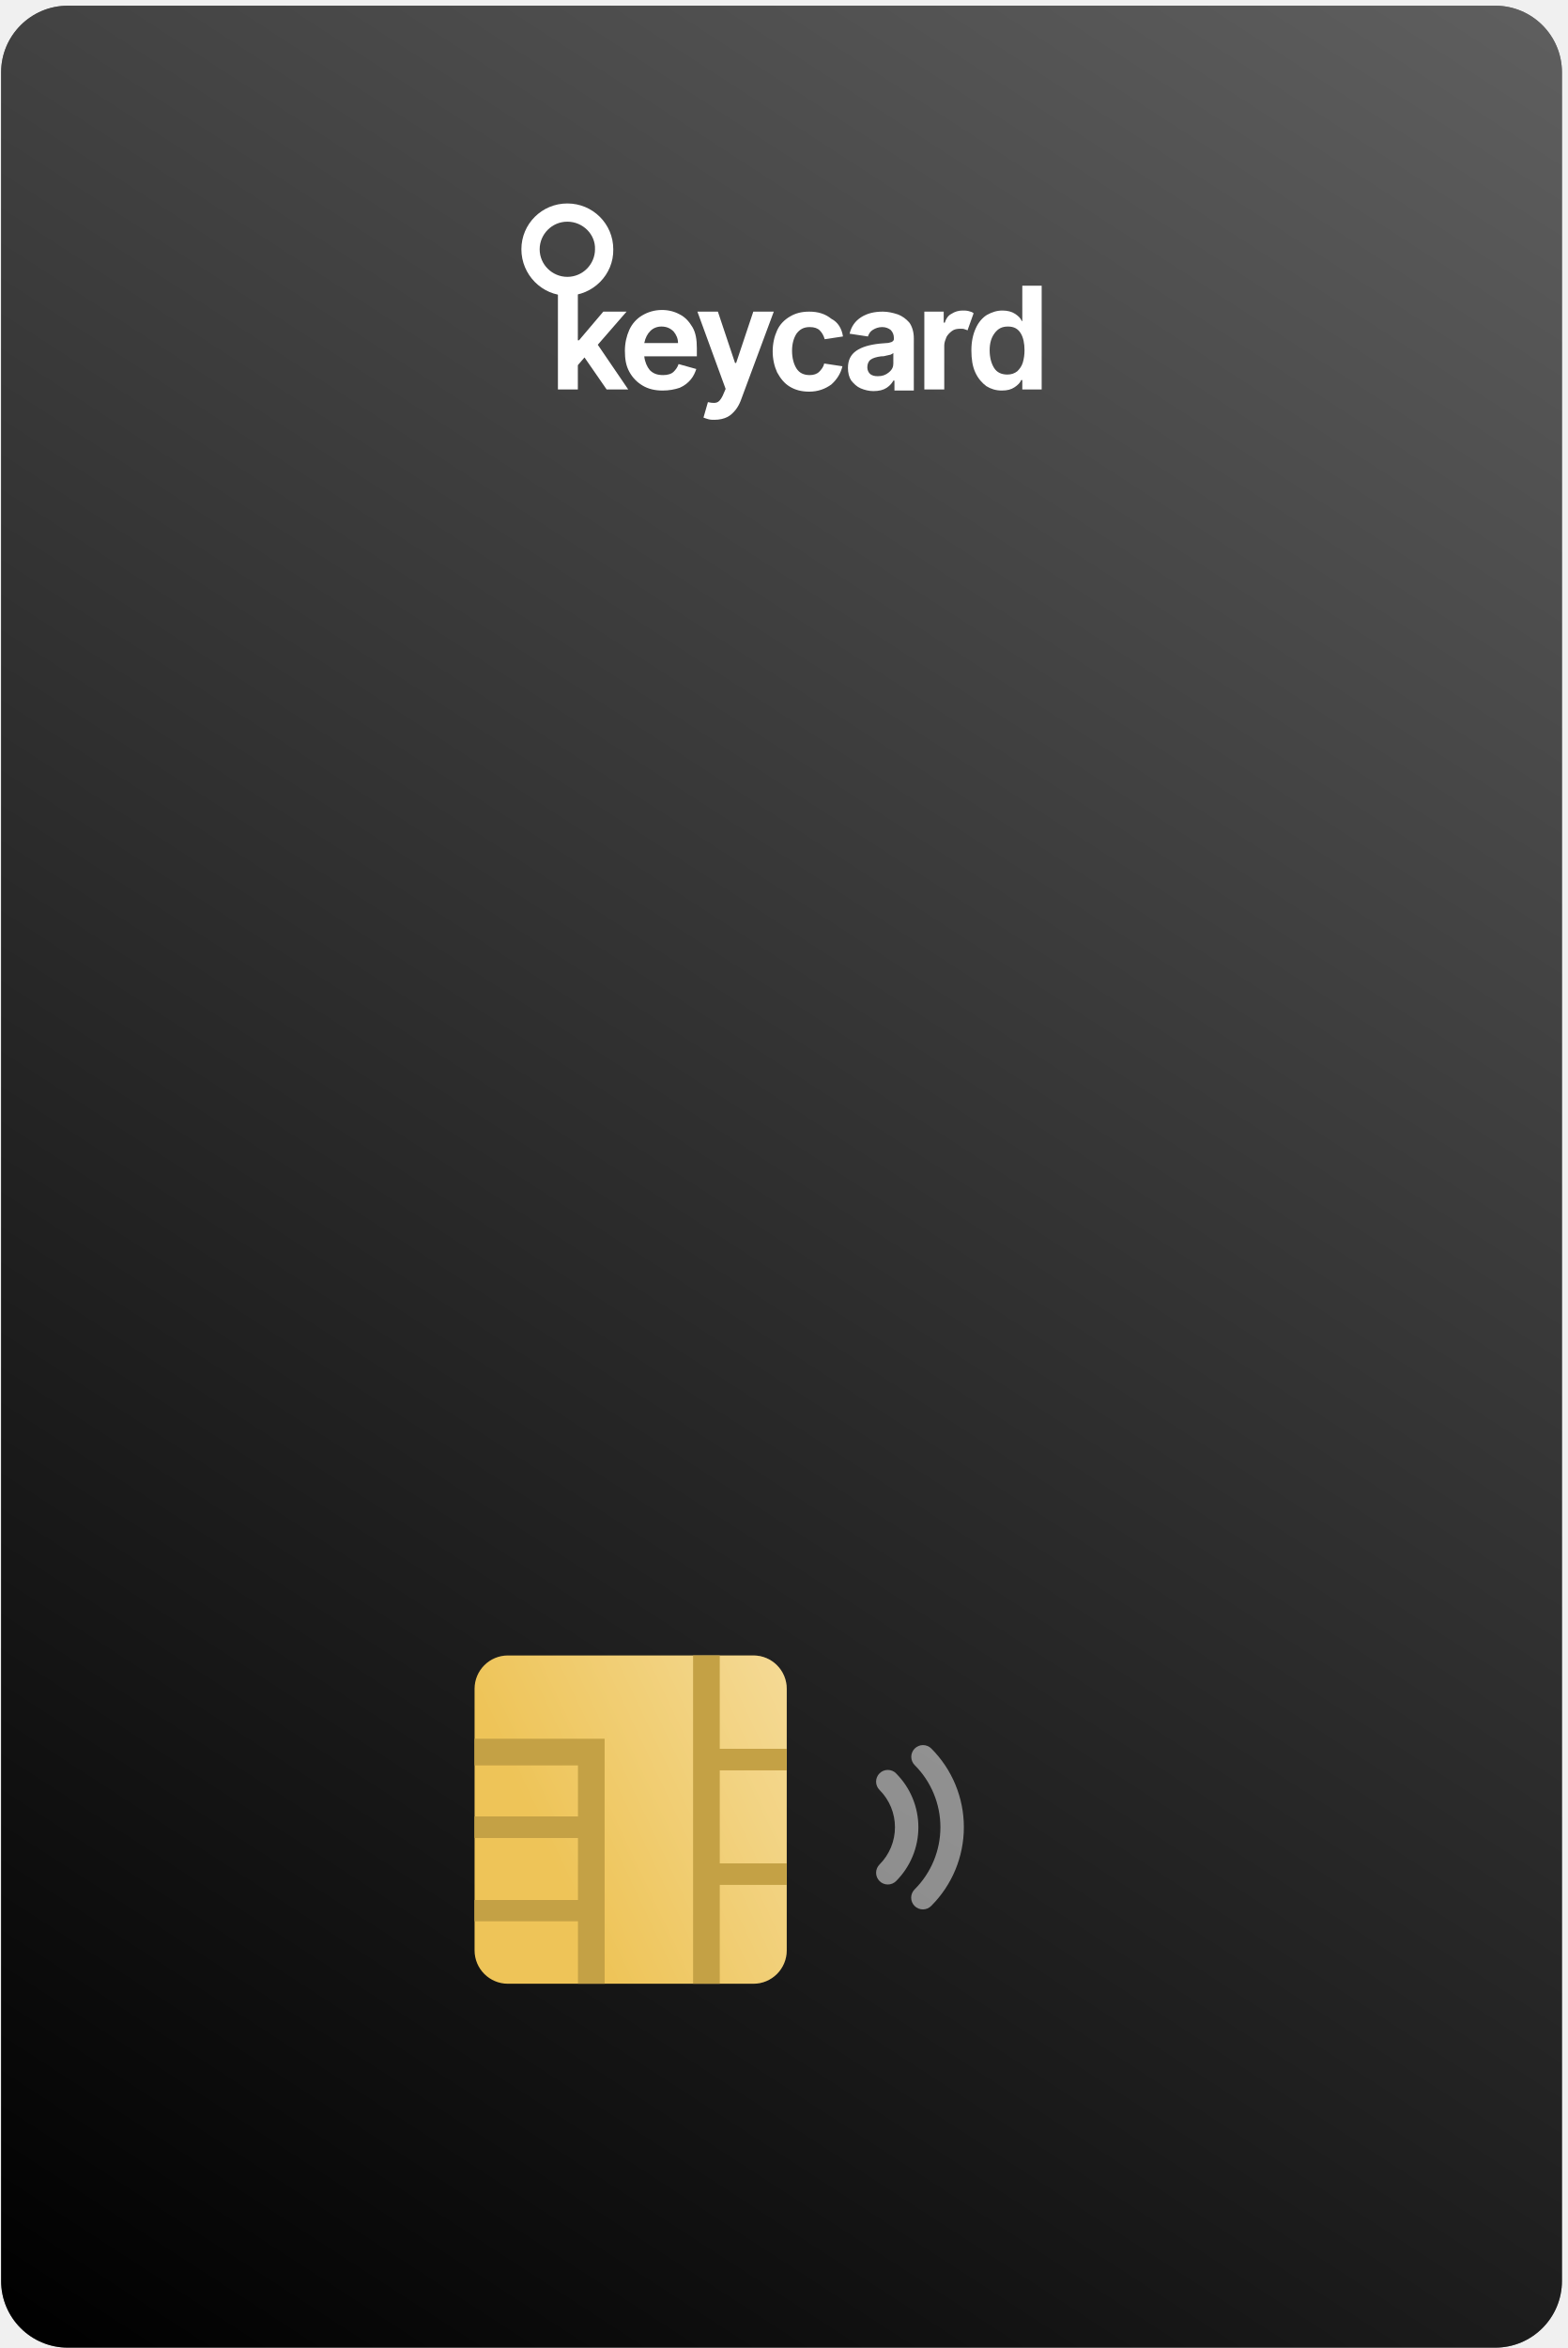
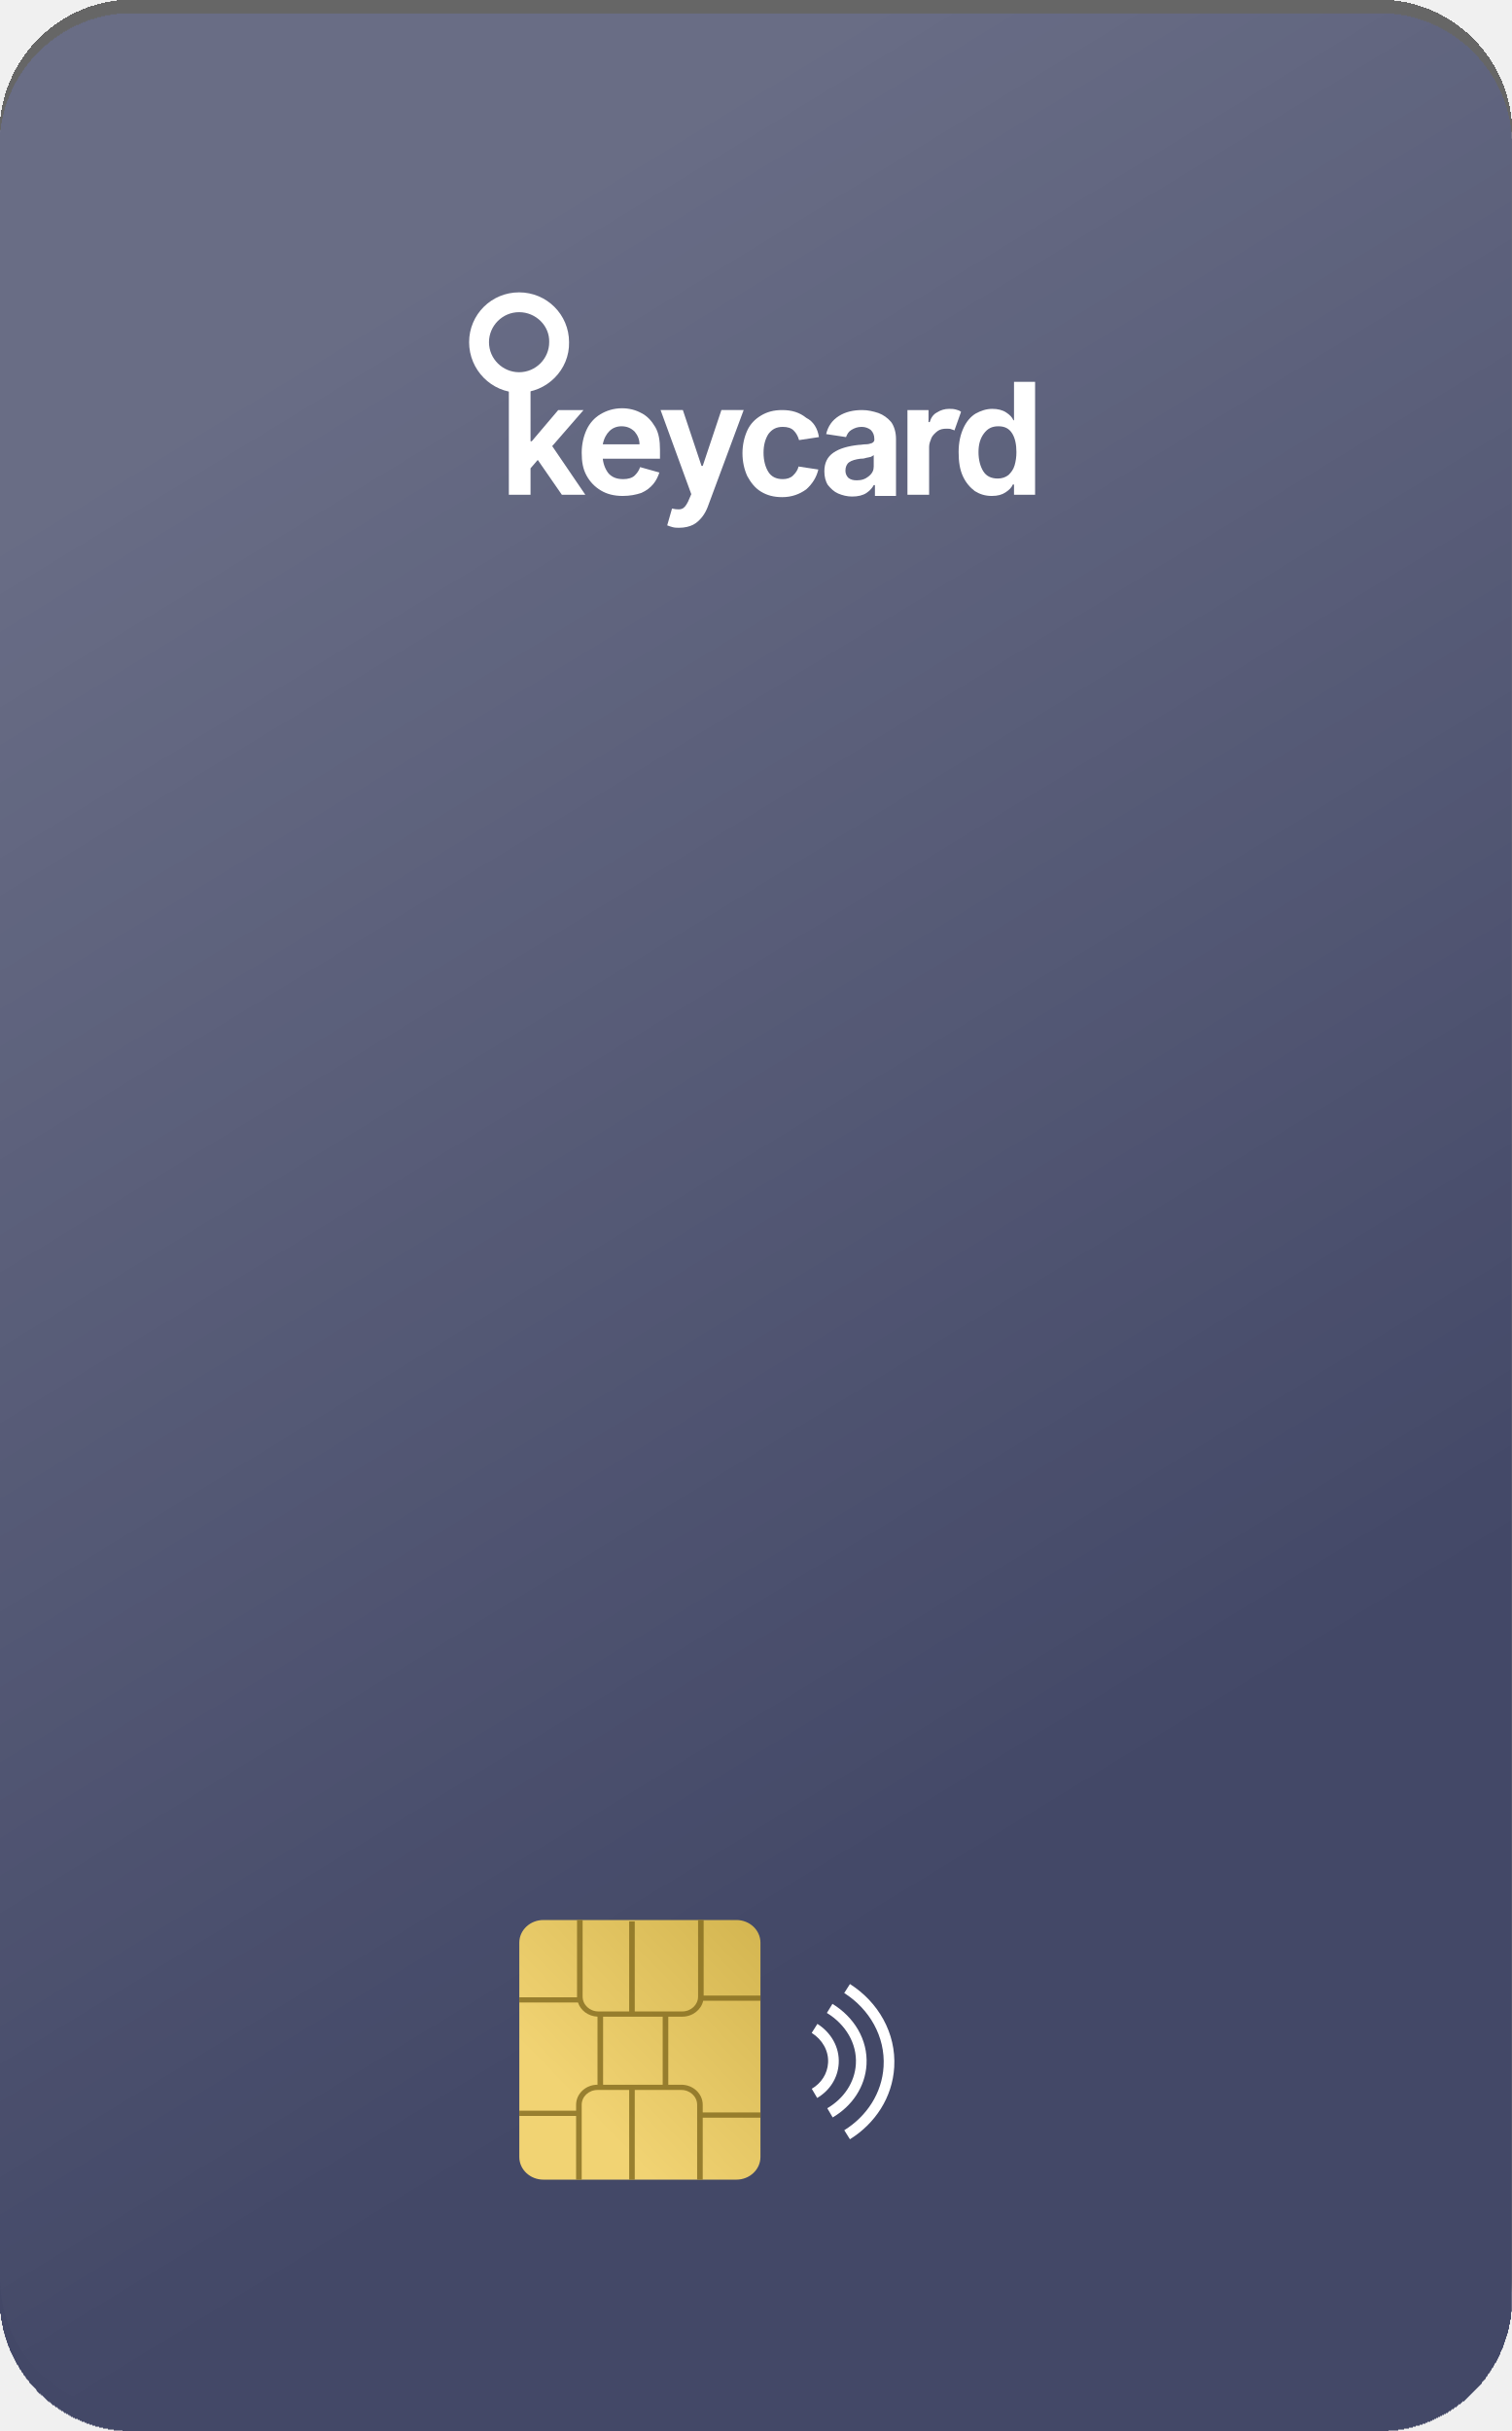
- <svg xmlns="http://www.w3.org/2000/svg" width="235" height="352" viewBox="0 0 235 352" fill="none">
-   <rect x="0.167" y="0.854" width="234.062" height="351.092" rx="10" fill="black" />
-   <rect x="0.167" y="0.854" width="234.062" height="351.092" rx="10" fill="url(#paint0_linear)" fill-opacity="0.5" />
-   <g clip-path="url(#clip0)">
-     <path d="M90.97 58.384L87.65 53.585L86.654 54.744V58.384H83.666V41.589H86.654V51.021H86.82L90.472 46.718H93.958L89.642 51.682L94.207 58.384H90.97Z" fill="white" />
-     <path d="M99.353 58.549C98.191 58.549 97.195 58.301 96.365 57.804C95.535 57.308 94.871 56.646 94.373 55.736C93.875 54.826 93.709 53.833 93.709 52.592C93.709 51.434 93.958 50.358 94.373 49.448C94.788 48.538 95.452 47.793 96.282 47.297C97.112 46.8 98.108 46.47 99.27 46.47C100.266 46.47 101.179 46.718 101.926 47.131C102.756 47.545 103.337 48.207 103.835 49.034C104.333 49.862 104.499 50.937 104.499 52.178V53.419H96.614C96.697 54.247 97.029 54.991 97.444 55.488C97.942 55.984 98.523 56.232 99.436 56.232C100.1 56.232 100.681 56.067 101.013 55.736C101.345 55.405 101.594 55.074 101.76 54.578L104.416 55.322C104.25 55.819 104.001 56.398 103.586 56.894C103.171 57.391 102.673 57.804 101.926 58.135C101.179 58.383 100.349 58.549 99.353 58.549ZM99.187 48.952C98.523 48.952 97.942 49.2 97.527 49.614C97.112 50.027 96.78 50.606 96.614 51.434H101.677C101.677 50.772 101.428 50.193 101.013 49.696C100.515 49.2 99.934 48.952 99.187 48.952Z" fill="white" />
-     <path d="M108.566 58.88L108.815 58.301L104.582 46.718H107.653L110.226 54.412H110.392L112.965 46.718H116.036L111.056 60.121C110.89 60.535 110.641 61.031 110.309 61.445C109.977 61.858 109.562 62.272 109.064 62.52C108.566 62.769 107.902 62.934 107.155 62.934C106.823 62.934 106.574 62.934 106.242 62.851C105.91 62.769 105.744 62.686 105.495 62.603L106.159 60.286C106.906 60.452 107.404 60.452 107.736 60.204C107.985 60.038 108.317 59.542 108.566 58.88Z" fill="white" />
-     <path d="M126.411 50.441L123.672 50.854C123.506 50.275 123.257 49.862 122.925 49.531C122.593 49.2 122.095 49.034 121.431 49.034C120.518 49.034 119.937 49.365 119.439 50.027C119.024 50.689 118.775 51.516 118.775 52.592C118.775 53.667 119.024 54.578 119.439 55.239C119.854 55.901 120.518 56.232 121.431 56.232C122.012 56.232 122.51 56.067 122.842 55.736C123.174 55.405 123.506 54.991 123.589 54.495L126.328 54.909C126.079 55.984 125.498 56.894 124.668 57.639C123.755 58.301 122.676 58.714 121.348 58.714C120.186 58.714 119.273 58.466 118.443 57.97C117.613 57.473 117.032 56.729 116.534 55.819C116.119 54.909 115.87 53.833 115.87 52.675C115.87 51.516 116.119 50.441 116.534 49.531C116.949 48.621 117.613 47.959 118.443 47.462C119.273 46.966 120.186 46.718 121.348 46.718C122.676 46.718 123.755 47.049 124.668 47.793C125.664 48.29 126.245 49.282 126.411 50.441Z" fill="white" />
-     <path d="M134.13 58.383V57.06H133.964C133.798 57.391 133.466 57.804 132.968 58.135C132.47 58.466 131.806 58.632 130.976 58.632C130.312 58.632 129.648 58.466 129.067 58.218C128.486 57.97 128.071 57.556 127.656 57.06C127.324 56.563 127.158 55.901 127.158 55.157C127.158 53.998 127.573 53.171 128.403 52.592C129.233 52.013 130.395 51.682 131.889 51.516C132.221 51.516 132.553 51.434 132.885 51.434C133.217 51.434 133.466 51.351 133.715 51.268C133.881 51.185 134.047 51.02 134.047 50.854V50.689C134.047 50.193 133.881 49.779 133.549 49.448C133.217 49.2 132.802 49.034 132.304 49.034C131.723 49.034 131.308 49.2 130.893 49.448C130.478 49.696 130.312 50.027 130.146 50.441L127.407 50.027C127.656 48.952 128.237 48.124 129.15 47.545C130.063 46.966 131.142 46.718 132.387 46.718C133.134 46.718 133.881 46.883 134.628 47.131C135.292 47.38 135.873 47.793 136.371 48.372C136.786 48.952 137.035 49.779 137.035 50.689V58.549H134.13V58.383ZM133.964 54.495V52.923C133.881 53.006 133.715 53.088 133.549 53.171C133.3 53.254 133.051 53.254 132.802 53.337C132.553 53.419 132.304 53.419 132.138 53.419C131.474 53.502 130.893 53.667 130.561 53.916C130.229 54.164 130.063 54.578 130.063 55.074C130.063 55.488 130.229 55.819 130.478 56.067C130.81 56.315 131.142 56.398 131.64 56.398C132.304 56.398 132.802 56.232 133.3 55.819C133.798 55.405 133.964 54.991 133.964 54.495Z" fill="white" />
-     <path d="M145.999 46.966L145.086 49.531C145.003 49.449 144.837 49.449 144.671 49.366C144.505 49.283 144.256 49.283 144.007 49.283C143.509 49.283 143.094 49.366 142.762 49.614C142.43 49.862 142.098 50.193 141.932 50.524C141.766 50.938 141.6 51.351 141.6 51.765V58.384H138.612V46.718H141.517V48.373H141.683C141.849 47.794 142.181 47.297 142.679 47.049C143.177 46.718 143.758 46.553 144.339 46.553C144.671 46.553 144.92 46.553 145.252 46.635C145.584 46.718 145.833 46.801 145.999 46.966Z" fill="white" />
-     <path d="M156.209 58.384H153.304V56.977H153.138C152.972 57.391 152.64 57.722 152.142 58.053C151.644 58.384 151.063 58.549 150.233 58.549C149.32 58.549 148.573 58.301 147.909 57.888C147.245 57.391 146.664 56.729 146.249 55.819C145.834 54.909 145.668 53.833 145.668 52.51C145.668 51.186 145.917 50.11 146.332 49.2C146.747 48.29 147.328 47.628 147.992 47.214C148.739 46.801 149.486 46.553 150.316 46.553C151.063 46.553 151.727 46.718 152.225 47.049C152.723 47.38 153.055 47.711 153.221 48.125H153.304V42.83H156.209V58.384ZM148.407 52.51C148.407 53.585 148.656 54.495 149.071 55.157C149.486 55.819 150.15 56.15 151.063 56.15C151.644 56.15 152.142 55.985 152.557 55.654C152.889 55.323 153.221 54.909 153.387 54.33C153.553 53.751 153.636 53.172 153.636 52.51C153.636 51.517 153.47 50.607 153.055 49.945C152.64 49.283 152.059 48.952 151.146 48.952C150.233 48.952 149.652 49.283 149.154 49.945C148.656 50.607 148.407 51.434 148.407 52.51Z" fill="white" />
-     <path d="M85.077 44.319C81.259 44.319 78.188 41.175 78.188 37.369C78.188 33.563 81.259 30.502 85.077 30.502C88.895 30.502 91.966 33.563 91.966 37.369C92.049 41.175 88.895 44.319 85.077 44.319ZM85.077 33.232C82.753 33.232 80.927 35.135 80.927 37.369C80.927 39.685 82.836 41.506 85.077 41.506C87.401 41.506 89.227 39.603 89.227 37.369C89.31 35.135 87.401 33.232 85.077 33.232Z" fill="white" />
-   </g>
-   <g clip-path="url(#clip1)">
-     <path d="M134.377 265.851C134.047 265.521 133.599 265.337 133.133 265.338C132.667 265.338 132.22 265.524 131.891 265.854C131.562 266.184 131.377 266.632 131.378 267.098C131.379 267.564 131.565 268.011 131.895 268.34C132.628 269.073 133.211 269.944 133.608 270.903C134.005 271.862 134.209 272.889 134.209 273.927C134.209 274.964 134.005 275.992 133.608 276.95C133.211 277.909 132.628 278.78 131.895 279.513C131.731 279.676 131.602 279.87 131.513 280.083C131.425 280.296 131.379 280.525 131.379 280.755C131.378 280.986 131.424 281.215 131.512 281.428C131.6 281.641 131.729 281.835 131.892 281.998C132.055 282.162 132.249 282.291 132.462 282.38C132.675 282.468 132.903 282.514 133.134 282.514C133.365 282.514 133.593 282.469 133.806 282.381C134.02 282.293 134.214 282.164 134.377 282.001C135.437 280.941 136.277 279.683 136.851 278.299C137.424 276.914 137.719 275.43 137.719 273.932C137.719 272.433 137.424 270.949 136.851 269.565C136.277 268.18 135.437 266.922 134.377 265.863L134.377 265.851Z" fill="white" fill-opacity="0.5" />
-     <path d="M137.173 264.622C139.639 267.09 141.024 270.437 141.024 273.926C141.024 277.415 139.639 280.761 137.173 283.23C137.006 283.392 136.872 283.585 136.78 283.8C136.688 284.014 136.64 284.244 136.637 284.477C136.635 284.71 136.68 284.941 136.768 285.157C136.856 285.373 136.987 285.569 137.152 285.734C137.316 285.899 137.512 286.029 137.728 286.117C137.944 286.205 138.175 286.25 138.408 286.248C138.641 286.246 138.872 286.197 139.086 286.105C139.3 286.013 139.494 285.88 139.656 285.712C142.783 282.584 144.54 278.343 144.54 273.92C144.54 269.497 142.783 265.255 139.656 262.127C139.325 261.798 138.877 261.614 138.41 261.615C138.179 261.616 137.95 261.662 137.737 261.751C137.524 261.84 137.33 261.97 137.167 262.133C137.004 262.297 136.875 262.492 136.787 262.705C136.699 262.919 136.654 263.148 136.655 263.379C136.656 263.846 136.843 264.293 137.173 264.622V264.622Z" fill="white" fill-opacity="0.5" />
-   </g>
-   <rect x="71.166" y="248.179" width="46.812" height="49.213" rx="5" fill="#EEC458" />
-   <rect x="71.166" y="248.179" width="46.812" height="49.213" rx="5" fill="url(#paint1_linear)" fill-opacity="0.6" />
-   <mask id="mask0" mask-type="alpha" maskUnits="userSpaceOnUse" x="71" y="248" width="47" height="50">
-     <rect x="71.166" y="248.179" width="46.812" height="49.213" rx="5" fill="#EEC458" />
-     <rect x="71.166" y="248.179" width="46.812" height="49.213" rx="5" fill="url(#paint2_linear)" fill-opacity="0.6" />
-   </mask>
-   <g mask="url(#mask0)">
-     <rect x="50.54" y="262.662" width="38.131" height="49.054" stroke="#C4A145" stroke-width="4" />
-     <rect x="105.935" y="240.036" width="38.131" height="62.318" stroke="#C4A145" stroke-width="4" />
-     <rect x="105.495" y="262.223" width="13.264" height="3.121" fill="#C4A145" />
-     <rect x="105.495" y="262.223" width="13.264" height="3.121" fill="#C4A145" />
-     <rect x="105.495" y="262.223" width="13.264" height="3.121" fill="#C4A145" />
-     <rect x="105.495" y="262.223" width="13.264" height="3.121" fill="#C4A145" />
-     <rect x="105.495" y="279.387" width="13.264" height="3.121" fill="#C4A145" />
-     <rect x="105.495" y="279.387" width="13.264" height="3.121" fill="#C4A145" />
-     <rect x="105.495" y="279.387" width="13.264" height="3.121" fill="#C4A145" />
-     <rect x="105.495" y="279.387" width="13.264" height="3.121" fill="#C4A145" />
-     <rect x="66.485" y="272.365" width="22.626" height="3.121" fill="#C4A145" />
-     <rect x="66.485" y="272.365" width="22.626" height="3.121" fill="#C4A145" />
-     <rect x="66.485" y="272.365" width="22.626" height="3.121" fill="#C4A145" />
-     <rect x="66.485" y="272.365" width="22.626" height="3.121" fill="#C4A145" />
-     <rect x="66.485" y="284.849" width="22.626" height="3.121" fill="#C4A145" />
-     <rect x="66.485" y="284.849" width="22.626" height="3.121" fill="#C4A145" />
-     <rect x="66.485" y="284.849" width="22.626" height="3.121" fill="#C4A145" />
-     <rect x="66.485" y="284.849" width="22.626" height="3.121" fill="#C4A145" />
+ <svg xmlns="http://www.w3.org/2000/svg" width="227" height="365" viewBox="0 0 227 365" fill="none">
+   <g filter="url(#filter0_di)">
+     <g clip-path="url(#clip0)">
+       <path d="M20 362C8.954 362 0 353.046 0 342L0 20C0 8.954 8.954 0 20 0L207 0C218.046 0 227 8.954 227 20L227 342C227 353.046 218.046 362 207 362L20 362Z" fill="#434867" />
+       <path d="M20 362C8.954 362 0 353.046 0 342L0 20C0 8.954 8.954 0 20 0L207 0C218.046 0 227 8.954 227 20L227 342C227 353.046 218.046 362 207 362L20 362Z" fill="url(#paint0_linear)" fill-opacity="0.2" />
+       <path fill-rule="evenodd" clip-rule="evenodd" d="M134.269 310.367C134.572 305.232 131.855 300.587 127.622 297.892L126.762 299.241C130.565 301.662 132.937 305.783 132.672 310.273C132.436 314.267 130.161 317.726 126.772 319.84L127.619 321.197C131.397 318.84 134 314.936 134.269 310.367ZM128.51 309.904C128.693 306.815 126.98 303.958 124.158 302.23L124.994 300.866C128.228 302.847 130.331 306.22 130.108 309.999C129.91 313.356 127.917 316.224 125.03 317.92L124.219 316.541C126.711 315.077 128.348 312.658 128.51 309.904ZM122.734 303.874C124.746 305.144 126.081 307.339 125.935 309.82C125.805 312.031 124.557 313.905 122.701 314.995L121.89 313.617C123.321 312.776 124.241 311.364 124.338 309.725C124.445 307.906 123.471 306.231 121.88 305.227L122.734 303.874Z" fill="white" />
+       <path fill-rule="evenodd" clip-rule="evenodd" d="M77.975 323.861L77.975 291.679C77.975 289.8 79.596 288.277 81.596 288.277H110.563C112.562 288.277 114.183 289.8 114.183 291.679L114.183 323.861C114.183 325.739 112.562 327.262 110.563 327.262H81.596C79.596 327.262 77.975 325.739 77.975 323.861Z" fill="url(#paint1_linear)" />
+       <path fill-rule="evenodd" clip-rule="evenodd" d="M77.975 317.698V316.912H86.503V316.023C86.503 314.36 87.942 313.011 89.718 313.01L89.718 302.788C88.33 302.732 87.17 301.852 86.782 300.657V300.666H77.975V299.88H86.645C86.644 299.846 86.643 299.812 86.643 299.778V288.277H87.482V299.778C87.482 301.008 88.546 302.005 89.858 302.005H94.471V288.482H95.31V302.005H102.441C103.753 302.005 104.817 301.008 104.817 299.778V288.277H105.656V299.618H114.183V300.404H105.587C105.279 301.768 103.987 302.791 102.441 302.791H100.343L100.343 313.01H102.301C104.077 313.01 105.516 314.359 105.516 316.023V317.174H114.183V317.96H105.516V327.262H104.678V316.023C104.678 314.793 103.613 313.796 102.301 313.796H95.31V327.262H94.471V313.796H89.719C88.406 313.796 87.342 314.793 87.342 316.023V327.262H86.503V317.698H77.975ZM99.504 313.01H90.556L90.556 302.791H99.504L99.504 313.01Z" fill="#826B1F" fill-opacity="0.8" />
+       <path d="M84.361 74.282L80.745 69.052L79.66 70.315L79.66 74.282L76.405 74.282L76.405 55.978L79.66 55.978L79.66 66.257L79.841 66.257L83.819 61.569L87.616 61.569L82.915 66.979L87.887 74.282L84.361 74.282Z" fill="white" />
+       <path d="M93.493 74.462C92.227 74.462 91.142 74.192 90.238 73.651C89.334 73.11 88.611 72.388 88.068 71.397C87.526 70.405 87.345 69.323 87.345 67.97C87.345 66.708 87.616 65.536 88.068 64.544C88.52 63.552 89.243 62.741 90.148 62.2C91.052 61.659 92.136 61.298 93.402 61.298C94.487 61.298 95.482 61.569 96.295 62.019C97.199 62.47 97.832 63.191 98.375 64.093C98.917 64.995 99.098 66.167 99.098 67.519L99.098 68.872L90.509 68.872C90.6 69.774 90.961 70.585 91.413 71.126C91.956 71.667 92.589 71.938 93.583 71.938C94.306 71.938 94.939 71.757 95.301 71.397C95.662 71.036 95.934 70.675 96.115 70.134L99.007 70.946C98.827 71.487 98.555 72.118 98.103 72.659C97.651 73.2 97.109 73.651 96.295 74.011C95.482 74.282 94.578 74.462 93.493 74.462ZM93.312 64.003C92.589 64.003 91.956 64.273 91.504 64.724C91.052 65.175 90.69 65.806 90.509 66.708L96.024 66.708C96.024 65.987 95.753 65.356 95.301 64.814C94.758 64.273 94.126 64.003 93.312 64.003Z" fill="white" />
+       <path d="M103.527 74.823L103.798 74.192L99.188 61.568L102.533 61.568L105.335 69.954L105.516 69.954L108.319 61.568L111.664 61.568L106.239 76.175C106.059 76.626 105.787 77.167 105.426 77.618C105.064 78.069 104.612 78.519 104.07 78.79C103.527 79.061 102.804 79.241 101.99 79.241C101.629 79.241 101.357 79.241 100.996 79.151C100.634 79.061 100.453 78.97 100.182 78.88L100.905 76.356C101.719 76.536 102.261 76.536 102.623 76.265C102.894 76.085 103.256 75.544 103.527 74.823Z" fill="white" />
+       <path d="M122.965 65.626L119.981 66.077C119.801 65.445 119.529 64.995 119.168 64.634C118.806 64.273 118.264 64.093 117.54 64.093C116.546 64.093 115.913 64.454 115.371 65.175C114.919 65.896 114.647 66.798 114.647 67.97C114.647 69.142 114.919 70.134 115.371 70.855C115.823 71.577 116.546 71.937 117.54 71.937C118.173 71.937 118.716 71.757 119.077 71.396C119.439 71.036 119.801 70.585 119.891 70.044L122.874 70.495C122.603 71.667 121.97 72.659 121.066 73.47C120.072 74.192 118.897 74.642 117.45 74.642C116.184 74.642 115.19 74.372 114.286 73.831C113.382 73.29 112.749 72.478 112.206 71.487C111.754 70.495 111.483 69.323 111.483 68.06C111.483 66.798 111.754 65.626 112.206 64.634C112.658 63.642 113.382 62.921 114.286 62.38C115.19 61.839 116.184 61.568 117.45 61.568C118.897 61.568 120.072 61.929 121.066 62.74C122.151 63.281 122.784 64.363 122.965 65.626Z" fill="white" />
+       <path d="M131.373 72.839L131.192 72.839C131.011 73.2 130.65 73.651 130.107 74.011C129.565 74.372 128.842 74.552 127.938 74.552C127.214 74.552 126.491 74.372 125.858 74.101C125.225 73.831 124.773 73.38 124.321 72.839C123.96 72.298 123.779 71.577 123.779 70.765C123.779 69.503 124.231 68.601 125.135 67.97C126.039 67.339 127.305 66.978 128.932 66.798C129.294 66.798 129.655 66.708 130.017 66.708C130.379 66.708 130.65 66.618 130.921 66.527C131.102 66.437 131.283 66.257 131.283 66.077L131.283 65.896C131.283 65.355 131.102 64.904 130.74 64.544C130.379 64.273 129.926 64.093 129.384 64.093C128.751 64.093 128.299 64.273 127.847 64.544C127.395 64.814 127.214 65.175 127.033 65.626L124.05 65.175C124.321 64.003 124.954 63.101 125.949 62.47C126.943 61.839 128.118 61.568 129.474 61.568C130.288 61.568 131.102 61.749 131.915 62.019C132.639 62.29 133.272 62.74 133.814 63.372C134.266 64.003 134.537 64.904 134.537 65.896L134.537 74.462L131.373 74.462L131.373 72.839ZM131.192 70.044L131.192 68.331C131.102 68.421 130.921 68.511 130.74 68.601C130.469 68.691 130.198 68.691 129.926 68.782C129.655 68.872 129.384 68.872 129.203 68.872C128.48 68.962 127.847 69.142 127.485 69.413C127.124 69.683 126.943 70.134 126.943 70.675C126.943 71.126 127.124 71.487 127.395 71.757C127.757 72.028 128.118 72.118 128.661 72.118C129.384 72.118 129.926 71.937 130.469 71.487C131.011 71.036 131.192 70.585 131.192 70.044Z" fill="white" />
+       <path d="M144.302 61.839L143.307 64.634C143.217 64.544 143.036 64.544 142.855 64.454C142.674 64.364 142.403 64.364 142.132 64.364C141.589 64.364 141.137 64.454 140.776 64.724C140.414 64.995 140.052 65.356 139.872 65.716C139.691 66.167 139.51 66.618 139.51 67.069L139.51 74.282L136.255 74.282L136.255 61.569L139.42 61.569L139.42 63.372L139.6 63.372C139.781 62.741 140.143 62.2 140.685 61.929C141.228 61.569 141.861 61.388 142.493 61.388C142.855 61.388 143.126 61.388 143.488 61.478C143.85 61.569 144.121 61.659 144.302 61.839Z" fill="white" />
+       <path d="M155.421 74.282L152.257 74.282L152.257 72.749L152.076 72.749C151.895 73.2 151.533 73.561 150.991 73.921C150.448 74.282 149.816 74.463 148.912 74.463C147.917 74.463 147.103 74.192 146.38 73.741C145.657 73.2 145.024 72.479 144.572 71.487C144.12 70.495 143.939 69.323 143.939 67.88C143.939 66.438 144.21 65.266 144.662 64.274C145.114 63.282 145.747 62.56 146.471 62.11C147.284 61.659 148.098 61.388 149.002 61.388C149.816 61.388 150.539 61.569 151.081 61.929C151.624 62.29 151.985 62.651 152.166 63.102L152.257 63.102L152.257 57.331L155.421 57.331L155.421 74.282ZM146.923 67.88C146.923 69.052 147.194 70.044 147.646 70.766C148.098 71.487 148.821 71.848 149.816 71.848C150.448 71.848 150.991 71.667 151.443 71.307C151.805 70.946 152.166 70.495 152.347 69.864C152.528 69.233 152.618 68.602 152.618 67.88C152.618 66.798 152.437 65.806 151.985 65.085C151.533 64.364 150.901 64.003 149.906 64.003C148.912 64.003 148.279 64.364 147.736 65.085C147.194 65.806 146.923 66.708 146.923 67.88Z" fill="white" />
+       <path d="M77.942 58.954C73.784 58.954 70.439 55.528 70.439 51.38C70.439 47.232 73.784 43.896 77.942 43.896C82.101 43.896 85.446 47.232 85.446 51.38C85.537 55.528 82.101 58.954 77.942 58.954ZM77.942 46.871C75.411 46.871 73.422 48.945 73.422 51.38C73.422 53.904 75.501 55.888 77.942 55.888C80.474 55.888 82.463 53.814 82.463 51.38C82.553 48.945 80.474 46.871 77.942 46.871Z" fill="white" />
+     </g>
  </g>
  <defs>
-     <linearGradient id="paint0_linear" x1="-72.392" y1="302.793" x2="234.229" y2="-170.011" gradientUnits="userSpaceOnUse">
-       <stop />
-       <stop offset="1" stop-color="white" />
+     <filter id="filter0_di" x="0" y="0" width="227" height="365" filterUnits="userSpaceOnUse" color-interpolation-filters="sRGB">
+       <feFlood flood-opacity="0" result="BackgroundImageFix" />
+       <feColorMatrix in="SourceAlpha" type="matrix" values="0 0 0 0 0 0 0 0 0 0 0 0 0 0 0 0 0 0 127 0" />
+       <feOffset dy="3" />
+       <feColorMatrix type="matrix" values="0 0 0 0 0.263 0 0 0 0 0.282 0 0 0 0 0.404 0 0 0 1 0" />
+       <feBlend mode="normal" in2="BackgroundImageFix" result="effect1_dropShadow" />
+       <feBlend mode="normal" in="SourceGraphic" in2="effect1_dropShadow" result="shape" />
+       <feColorMatrix in="SourceAlpha" type="matrix" values="0 0 0 0 0 0 0 0 0 0 0 0 0 0 0 0 0 0 127 0" result="hardAlpha" />
+       <feOffset dy="2" />
+       <feComposite in2="hardAlpha" operator="arithmetic" k2="-1" k3="1" />
+       <feColorMatrix type="matrix" values="0 0 0 0 0.4 0 0 0 0 0.4 0 0 0 0 0.4 0 0 0 1 0" />
+       <feBlend mode="normal" in2="shape" result="effect2_innerShadow" />
+     </filter>
+     <linearGradient id="paint0_linear" x1="39.224" y1="56.853" x2="231.729" y2="372.845" gradientUnits="userSpaceOnUse">
+       <stop stop-color="white" />
+       <stop offset="0.666" stop-color="white" stop-opacity="0" />
    </linearGradient>
-     <linearGradient id="paint1_linear" x1="140.864" y1="231.775" x2="75.326" y2="262.84" gradientUnits="userSpaceOnUse">
-       <stop stop-color="white" />
-       <stop offset="1" stop-color="white" stop-opacity="0" />
-     </linearGradient>
-     <linearGradient id="paint2_linear" x1="140.864" y1="231.775" x2="75.326" y2="262.84" gradientUnits="userSpaceOnUse">
-       <stop stop-color="white" />
-       <stop offset="1" stop-color="white" stop-opacity="0" />
+     <linearGradient id="paint1_linear" x1="88.42" y1="317.516" x2="116.192" y2="290.329" gradientUnits="userSpaceOnUse">
+       <stop stop-color="#F1D373" />
+       <stop offset="1" stop-color="#D3B550" />
    </linearGradient>
    <clipPath id="clip0">
-       <rect width="78.02" height="32.798" fill="white" transform="translate(78.1878 30.5017)" />
-     </clipPath>
-     <clipPath id="clip1">
-       <rect width="42.131" height="13.305" fill="white" transform="translate(144.546 252.86) rotate(90)" />
+       <path d="M20 362C8.954 362 0 353.046 0 342L0 20C0 8.954 8.954 0 20 0L207 0C218.046 0 227 8.954 227 20L227 342C227 353.046 218.046 362 207 362L20 362Z" fill="white" />
    </clipPath>
  </defs>
</svg>
